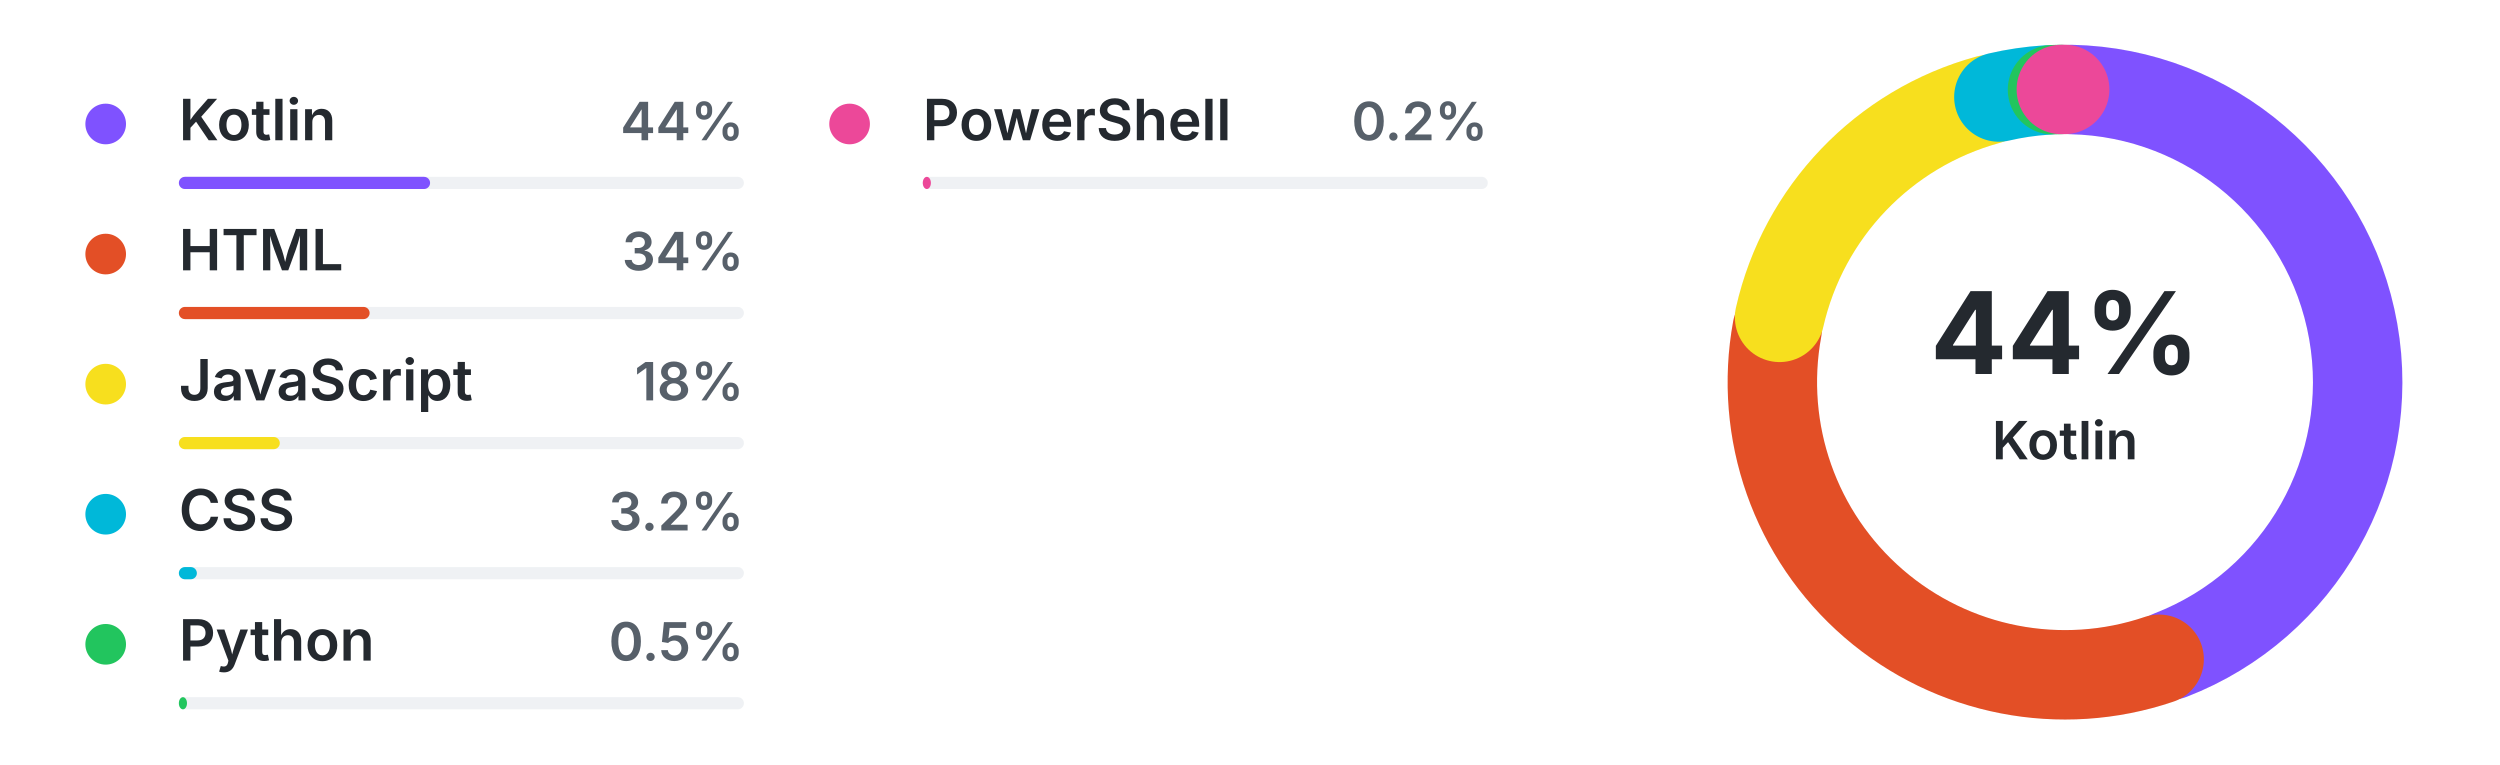
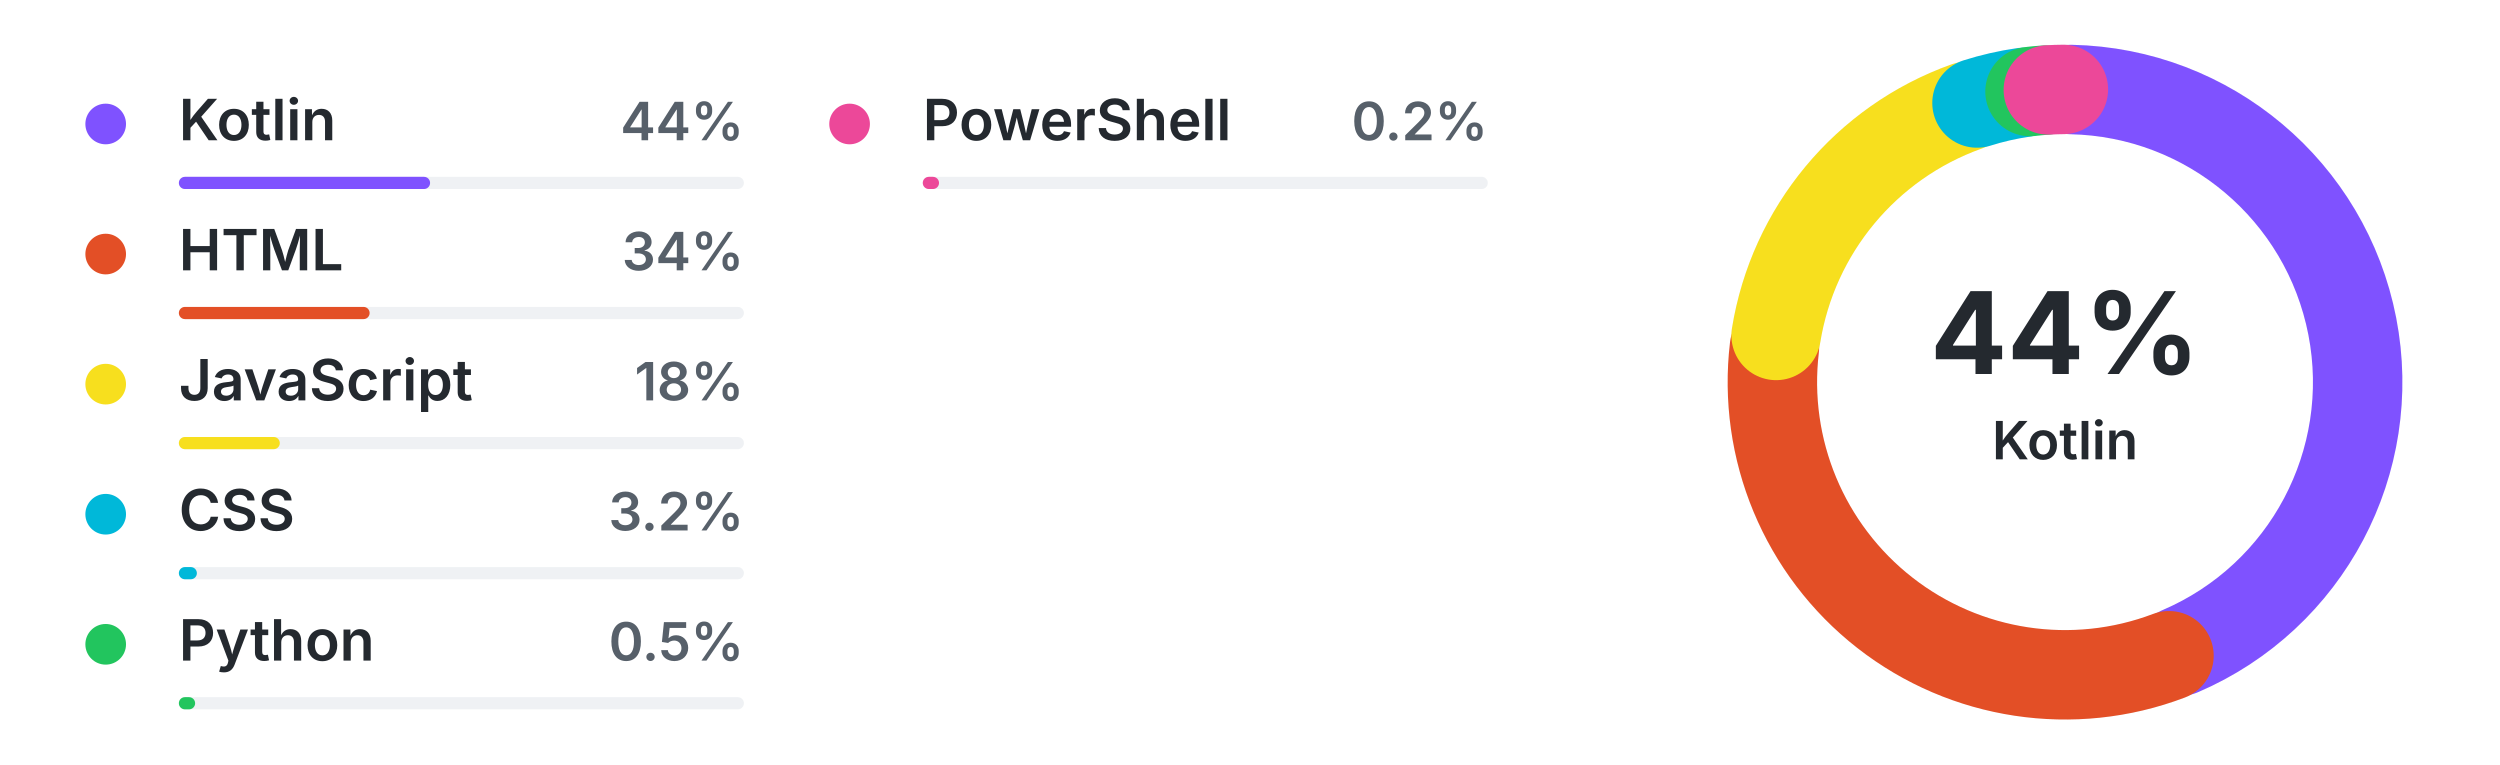
<svg xmlns="http://www.w3.org/2000/svg" width="615" height="188" viewBox="0 0 615 188" role="img" aria-labelledby="title desc">
  <style>
    .label { fill: #24292f; font: 600 14px -apple-system, BlinkMacSystemFont, "Segoe UI", sans-serif; }
    .percent { fill: #57606a; font: 600 13px -apple-system, BlinkMacSystemFont, "Segoe UI", sans-serif; }
    .center-value { fill: #24292f; font: 700 28px -apple-system, BlinkMacSystemFont, "Segoe UI", sans-serif; text-anchor: middle; }
    .center-label { fill: #24292f; font: 600 13px -apple-system, BlinkMacSystemFont, "Segoe UI", sans-serif; text-anchor: middle; }
    .bar-track { fill: #d0d7de; opacity: 0.34; }
    .donut-track { stroke: #d0d7de; opacity: 0.20; }
    .segment { fill: none; stroke-width: 22; stroke-linecap: round; }
    @media (prefers-color-scheme: dark) {
      .label, .center-value, .center-label { fill: #f0f6fc; }
      .percent { fill: #8b949e; }
      .bar-track { fill: #30363d; }
      .donut-track { stroke: #30363d; }
    }
  </style>
  <g>
    <circle cx="26.0" cy="30.5" r="5" fill="#7F52FF" />
    <text class="label" x="44.0" y="34.5">Kotlin</text>
    <text class="percent" x="183.0" y="34.5" text-anchor="end">44%</text>
    <rect class="bar-track" x="44.0" y="43.5" width="139.0" height="3" rx="1.5" />
    <rect x="44.0" y="43.5" width="61.80" height="3" rx="1.5" fill="#7F52FF" />
    <circle cx="26.0" cy="62.5" r="5" fill="#E34F26" />
    <text class="label" x="44.0" y="66.5">HTML</text>
    <text class="percent" x="183.0" y="66.5" text-anchor="end">34%</text>
    <rect class="bar-track" x="44.0" y="75.5" width="139.0" height="3" rx="1.5" />
    <rect x="44.0" y="75.5" width="46.93" height="3" rx="1.5" fill="#E34F26" />
    <circle cx="26.0" cy="94.5" r="5" fill="#F7DF1E" />
    <text class="label" x="44.0" y="98.5">JavaScript</text>
    <text class="percent" x="183.0" y="98.5" text-anchor="end">18%</text>
    <rect class="bar-track" x="44.0" y="107.5" width="139.0" height="3" rx="1.5" />
    <rect x="44.0" y="107.5" width="24.83" height="3" rx="1.5" fill="#F7DF1E" />
    <circle cx="26.0" cy="126.5" r="5" fill="#00B8D9" />
    <text class="label" x="44.0" y="130.5">CSS</text>
    <text class="percent" x="183.0" y="130.5" text-anchor="end">3.2%</text>
    <rect class="bar-track" x="44.0" y="139.5" width="139.0" height="3" rx="1.5" />
    <rect x="44.0" y="139.5" width="4.43" height="3" rx="1.5" fill="#00B8D9" />
    <circle cx="26.0" cy="158.5" r="5" fill="#22C55E" />
    <text class="label" x="44.0" y="162.5">Python</text>
    <text class="percent" x="183.0" y="162.5" text-anchor="end">0.5%</text>
    <rect class="bar-track" x="44.0" y="171.5" width="139.0" height="3" rx="1.5" />
-     <rect x="44.0" y="171.5" width="2.00" height="3" rx="1.5" fill="#22C55E" />
+     <rect x="44.0" y="171.5" width="4.00" height="3" rx="1.5" fill="#22C55E" />
    <circle cx="209.0" cy="30.5" r="5" fill="#EC4899" />
    <text class="label" x="227.0" y="34.5">PowerShell</text>
    <text class="percent" x="366.0" y="34.5" text-anchor="end">0.2%</text>
    <rect class="bar-track" x="227.0" y="43.5" width="139.0" height="3" rx="1.5" />
-     <rect x="227.0" y="43.5" width="2.00" height="3" rx="1.5" fill="#EC4899" />
+     <rect x="227.0" y="43.5" width="4.00" height="3" rx="1.5" fill="#EC4899" />
  </g>
  <g>
    <circle class="donut-track" cx="508.0" cy="94.0" r="72.0" fill="none" stroke-width="22" />
-     <path class="segment" d="M 509.50 22.02 A 72.00 72.00 0 0 1 533.97 161.15" stroke="#7F52FF" />
-     <path class="segment" d="M 531.15 162.18 A 72.00 72.00 0 0 1 437.18 81.01" stroke="#E34F26" />
-     <path class="segment" d="M 437.78 78.07 A 72.00 72.00 0 0 1 489.01 24.55" stroke="#F7DF1E" />
-     <path class="segment" d="M 491.72 23.87 A 72.00 72.00 0 0 1 503.40 22.15" stroke="#00B8D9" />
-     <path class="segment" d="M 504.91 22.07 A 72.00 72.00 0 0 1 506.80 22.01" stroke="#22C55E" />
-     <path class="segment" d="M 507.09 22.01 A 72.00 72.00 0 0 1 507.91 22.00" stroke="#EC4899" />
+     <path class="segment" d="M 509.50 22.02 A 72.00 72.00 0 0 1 536.35 160.18" stroke="#7F52FF" />
+     <path class="segment" d="M 533.57 161.31 A 72.00 72.00 0 0 1 436.51 85.49" stroke="#E34F26" />
+     <path class="segment" d="M 436.92 82.52 A 72.00 72.00 0 0 1 483.70 26.22" stroke="#F7DF1E" />
+     <path class="segment" d="M 486.34 25.34 A 72.00 72.00 0 0 1 497.71 22.74" stroke="#00B8D9" />
+     <path class="segment" d="M 499.38 22.52 A 72.00 72.00 0 0 1 503.07 22.17" stroke="#22C55E" />
+     <path class="segment" d="M 503.89 22.12 A 72.00 72.00 0 0 1 507.59 22.00" stroke="#EC4899" />
  </g>
  <text class="center-value" x="508.0" y="92.0">44%</text>
  <text class="center-label" x="508.0" y="113.0">Kotlin</text>
</svg>
